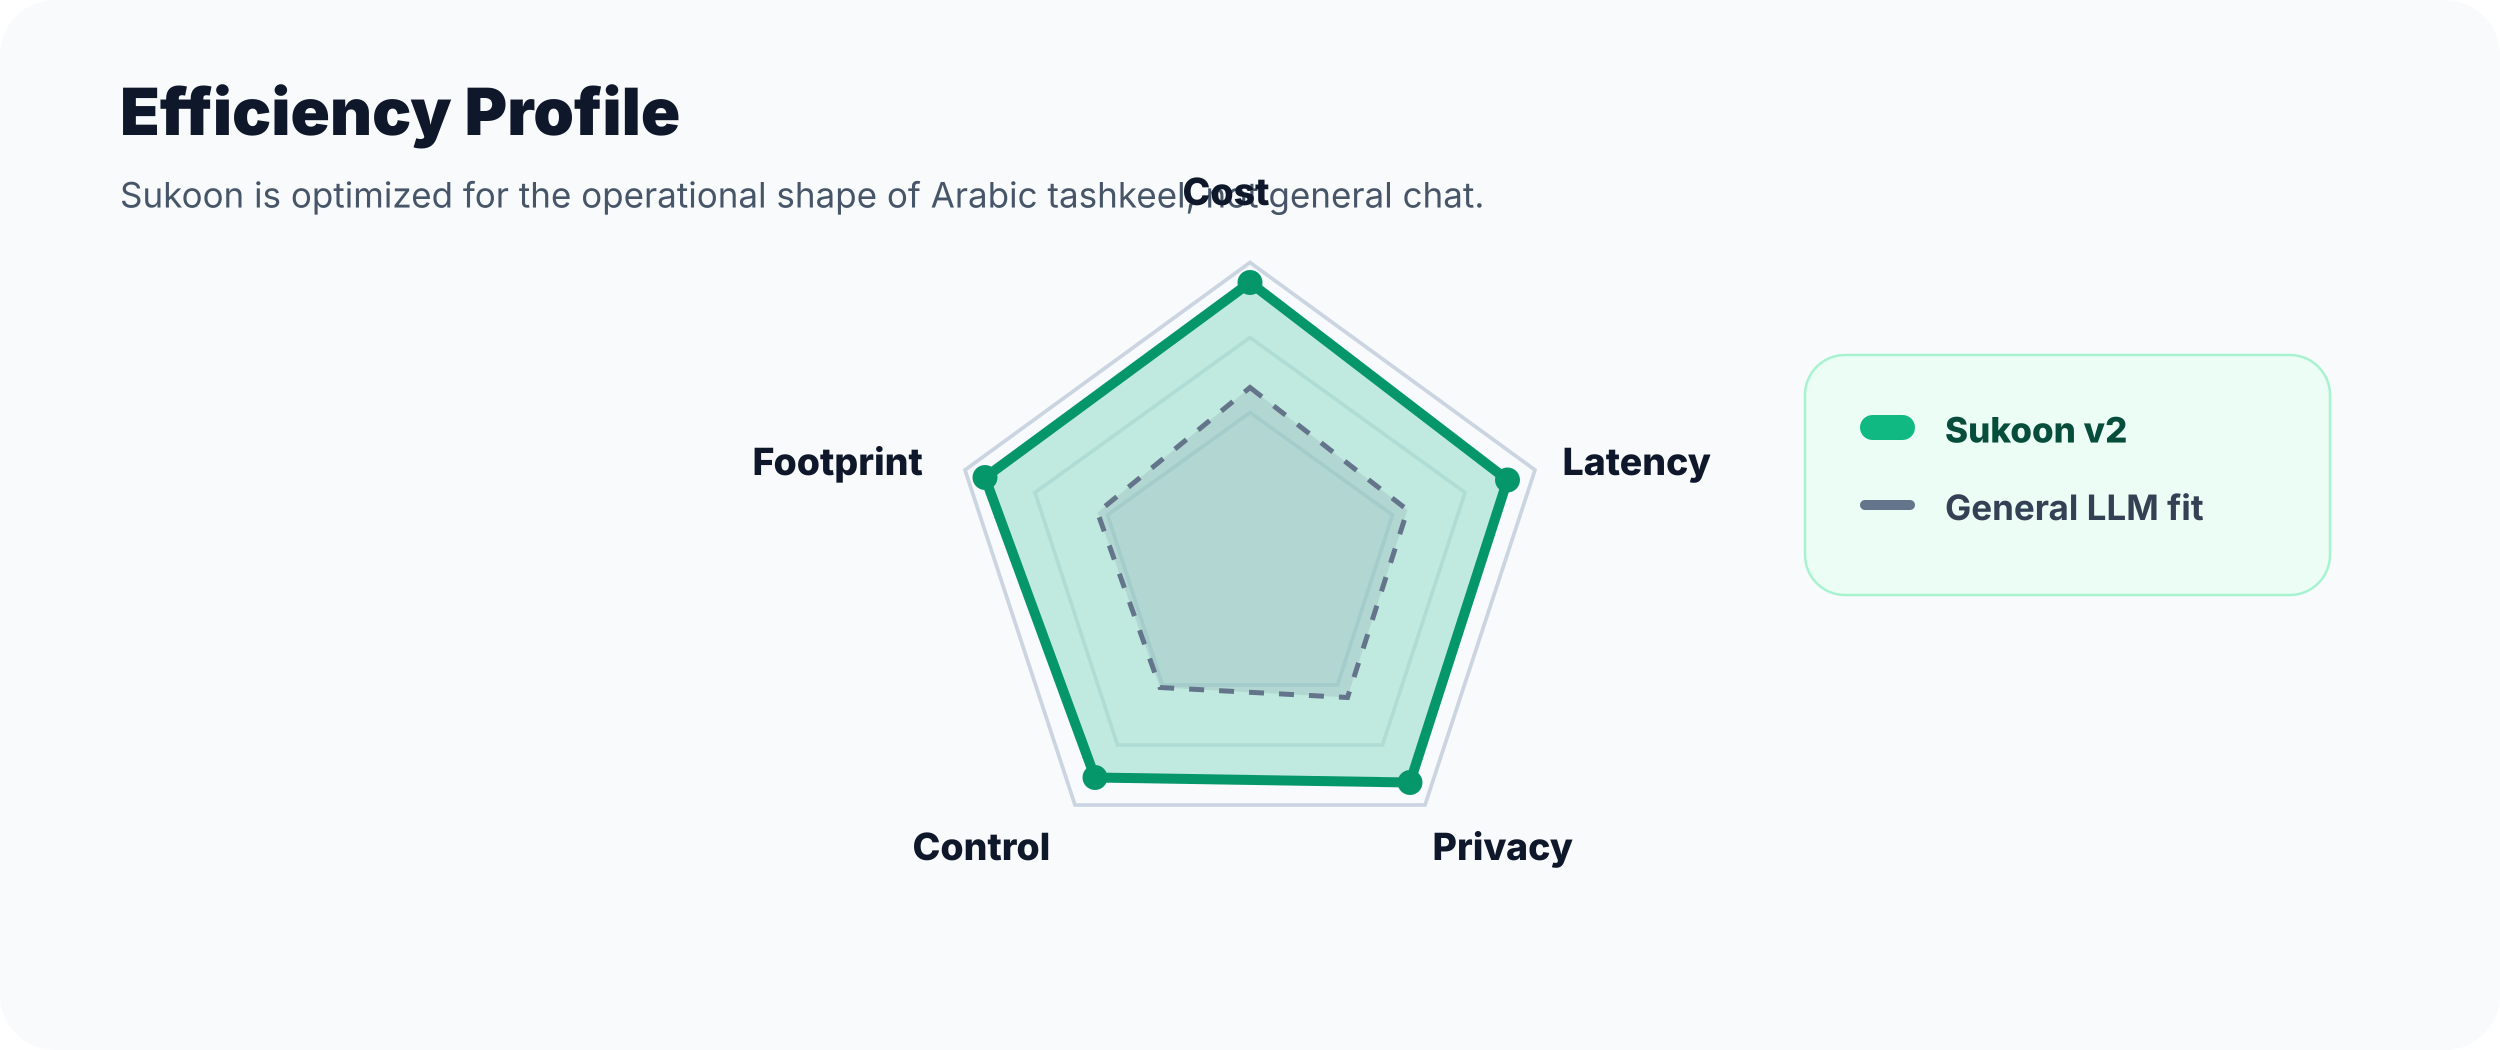
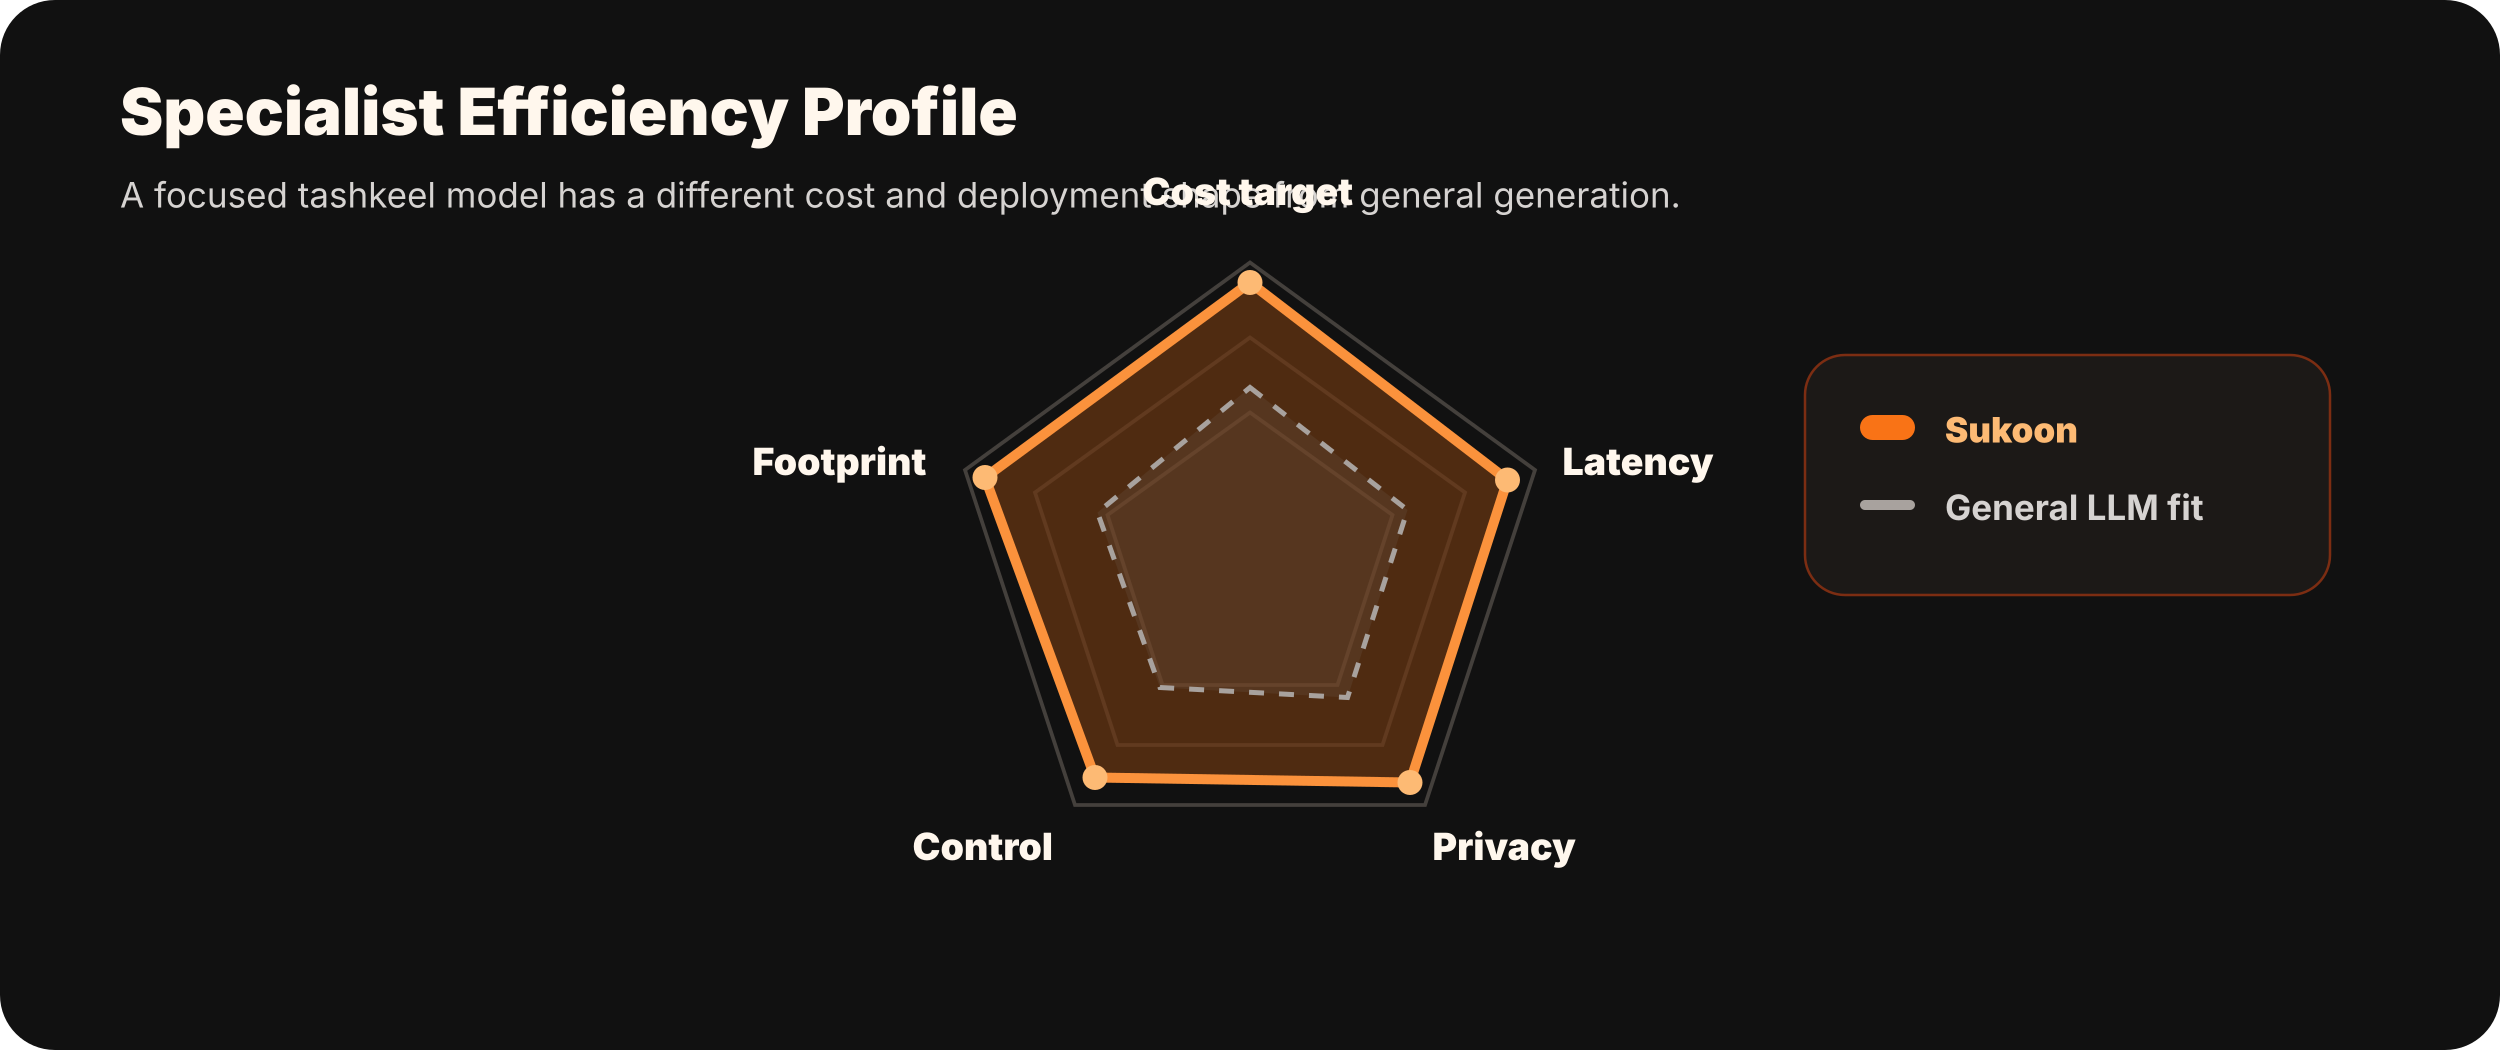
<svg xmlns="http://www.w3.org/2000/svg" width="1000" height="420" viewBox="0 0 1000 420" fill="none" role="img" aria-labelledby="title desc">
-   <rect width="1000" height="420" rx="22" fill="#F8FAFC" />
-   <text x="48" y="54" font-family="Inter, Segoe UI, Arial, sans-serif" font-size="26" font-weight="900" fill="#0F172A">Efficiency Profile</text>
-   <text x="48" y="83" font-family="Inter, Segoe UI, Arial, sans-serif" font-size="14" fill="#475569">Sukoon is optimized for the operational shape of Arabic tashkeel, not general chat.</text>
+   <rect width="1000" height="420" rx="22" fill="#111111" />
+   <text x="48" y="54" font-family="Inter, Segoe UI, Arial, sans-serif" font-size="26" font-weight="900" fill="#FFF7ED">Specialist Efficiency Profile</text>
+   <text x="48" y="83" font-family="Inter, Segoe UI, Arial, sans-serif" font-size="14" fill="#D6D3D1">A focused tashkeel model has a different cost and deployment shape from general generation.</text>
  <g transform="translate(500 225)">
-     <polygon points="0,-120 114,-37 70,97 -70,97 -114,-37" fill="none" stroke="#CBD5E1" stroke-width="1.5" />
-     <polygon points="0,-90 86,-28 53,73 -53,73 -86,-28" fill="none" stroke="#E2E8F0" stroke-width="1.5" />
-     <polygon points="0,-60 57,-19 35,49 -35,49 -57,-19" fill="none" stroke="#E2E8F0" stroke-width="1.5" />
-     <polygon points="0,-112 103,-33 64,88 -62,86 -106,-34" fill="#10B981" fill-opacity="0.24" stroke="#059669" stroke-width="4" />
-     <polygon points="0,-70 63,-21 39,54 -36,50 -61,-20" fill="#64748B" fill-opacity="0.16" stroke="#64748B" stroke-width="2" stroke-dasharray="6 6" />
-     <circle cx="0" cy="-112" r="5" fill="#059669" />
-     <circle cx="103" cy="-33" r="5" fill="#059669" />
-     <circle cx="64" cy="88" r="5" fill="#059669" />
-     <circle cx="-62" cy="86" r="5" fill="#059669" />
-     <circle cx="-106" cy="-34" r="5" fill="#059669" />
-     <text x="-27" y="-143" font-family="Inter, Segoe UI, Arial, sans-serif" font-size="15" font-weight="800" fill="#0F172A">Cost</text>
-     <text x="125" y="-35" font-family="Inter, Segoe UI, Arial, sans-serif" font-size="15" font-weight="800" fill="#0F172A">Latency</text>
-     <text x="73" y="119" font-family="Inter, Segoe UI, Arial, sans-serif" font-size="15" font-weight="800" fill="#0F172A">Privacy</text>
-     <text x="-135" y="119" font-family="Inter, Segoe UI, Arial, sans-serif" font-size="15" font-weight="800" fill="#0F172A">Control</text>
-     <text x="-199" y="-35" font-family="Inter, Segoe UI, Arial, sans-serif" font-size="15" font-weight="800" fill="#0F172A">Footprint</text>
+     <polygon points="0,-120 114,-37 70,97 -70,97 -114,-37" fill="none" stroke="#44403C" stroke-width="1.5" />
+     <polygon points="0,-90 86,-28 53,73 -53,73 -86,-28" fill="none" stroke="#292524" stroke-width="1.5" />
+     <polygon points="0,-60 57,-19 35,49 -35,49 -57,-19" fill="none" stroke="#292524" stroke-width="1.5" />
+     <polygon points="0,-112 103,-33 64,88 -62,86 -106,-34" fill="#F97316" fill-opacity="0.27" stroke="#FB923C" stroke-width="4" />
+     <polygon points="0,-70 63,-21 39,54 -36,50 -61,-20" fill="#78716C" fill-opacity="0.16" stroke="#A8A29E" stroke-width="2" stroke-dasharray="6 6" />
+     <circle cx="0" cy="-112" r="5" fill="#FDBA74" />
+     <circle cx="103" cy="-33" r="5" fill="#FDBA74" />
+     <circle cx="64" cy="88" r="5" fill="#FDBA74" />
+     <circle cx="-62" cy="86" r="5" fill="#FDBA74" />
+     <circle cx="-106" cy="-34" r="5" fill="#FDBA74" />
+     <text x="-43" y="-143" font-family="Inter, Segoe UI, Arial, sans-serif" font-size="15" font-weight="900" fill="#FFF7ED">Cost target</text>
+     <text x="125" y="-35" font-family="Inter, Segoe UI, Arial, sans-serif" font-size="15" font-weight="900" fill="#FFF7ED">Latency</text>
+     <text x="73" y="119" font-family="Inter, Segoe UI, Arial, sans-serif" font-size="15" font-weight="900" fill="#FFF7ED">Privacy</text>
+     <text x="-135" y="119" font-family="Inter, Segoe UI, Arial, sans-serif" font-size="15" font-weight="900" fill="#FFF7ED">Control</text>
+     <text x="-199" y="-35" font-family="Inter, Segoe UI, Arial, sans-serif" font-size="15" font-weight="900" fill="#FFF7ED">Footprint</text>
  </g>
  <g transform="translate(722 142)">
-     <rect width="210" height="96" rx="16" fill="#ECFDF5" stroke="#A7F3D0" />
-     <rect x="22" y="24" width="22" height="10" rx="5" fill="#10B981" />
-     <text x="56" y="35" font-family="Inter, Segoe UI, Arial, sans-serif" font-size="14" font-weight="800" fill="#064E3B">Sukoon v2</text>
-     <rect x="22" y="58" width="22" height="4" rx="2" fill="#64748B" />
-     <text x="56" y="66" font-family="Inter, Segoe UI, Arial, sans-serif" font-size="14" font-weight="700" fill="#334155">General LLM fit</text>
+     <rect width="210" height="96" rx="16" fill="#1C1917" stroke="#7C2D12" />
+     <rect x="22" y="24" width="22" height="10" rx="5" fill="#F97316" />
+     <text x="56" y="35" font-family="Inter, Segoe UI, Arial, sans-serif" font-size="14" font-weight="900" fill="#FDBA74">Sukoon</text>
+     <rect x="22" y="58" width="22" height="4" rx="2" fill="#A8A29E" />
+     <text x="56" y="66" font-family="Inter, Segoe UI, Arial, sans-serif" font-size="14" font-weight="700" fill="#D6D3D1">General LLM fit</text>
  </g>
</svg>
